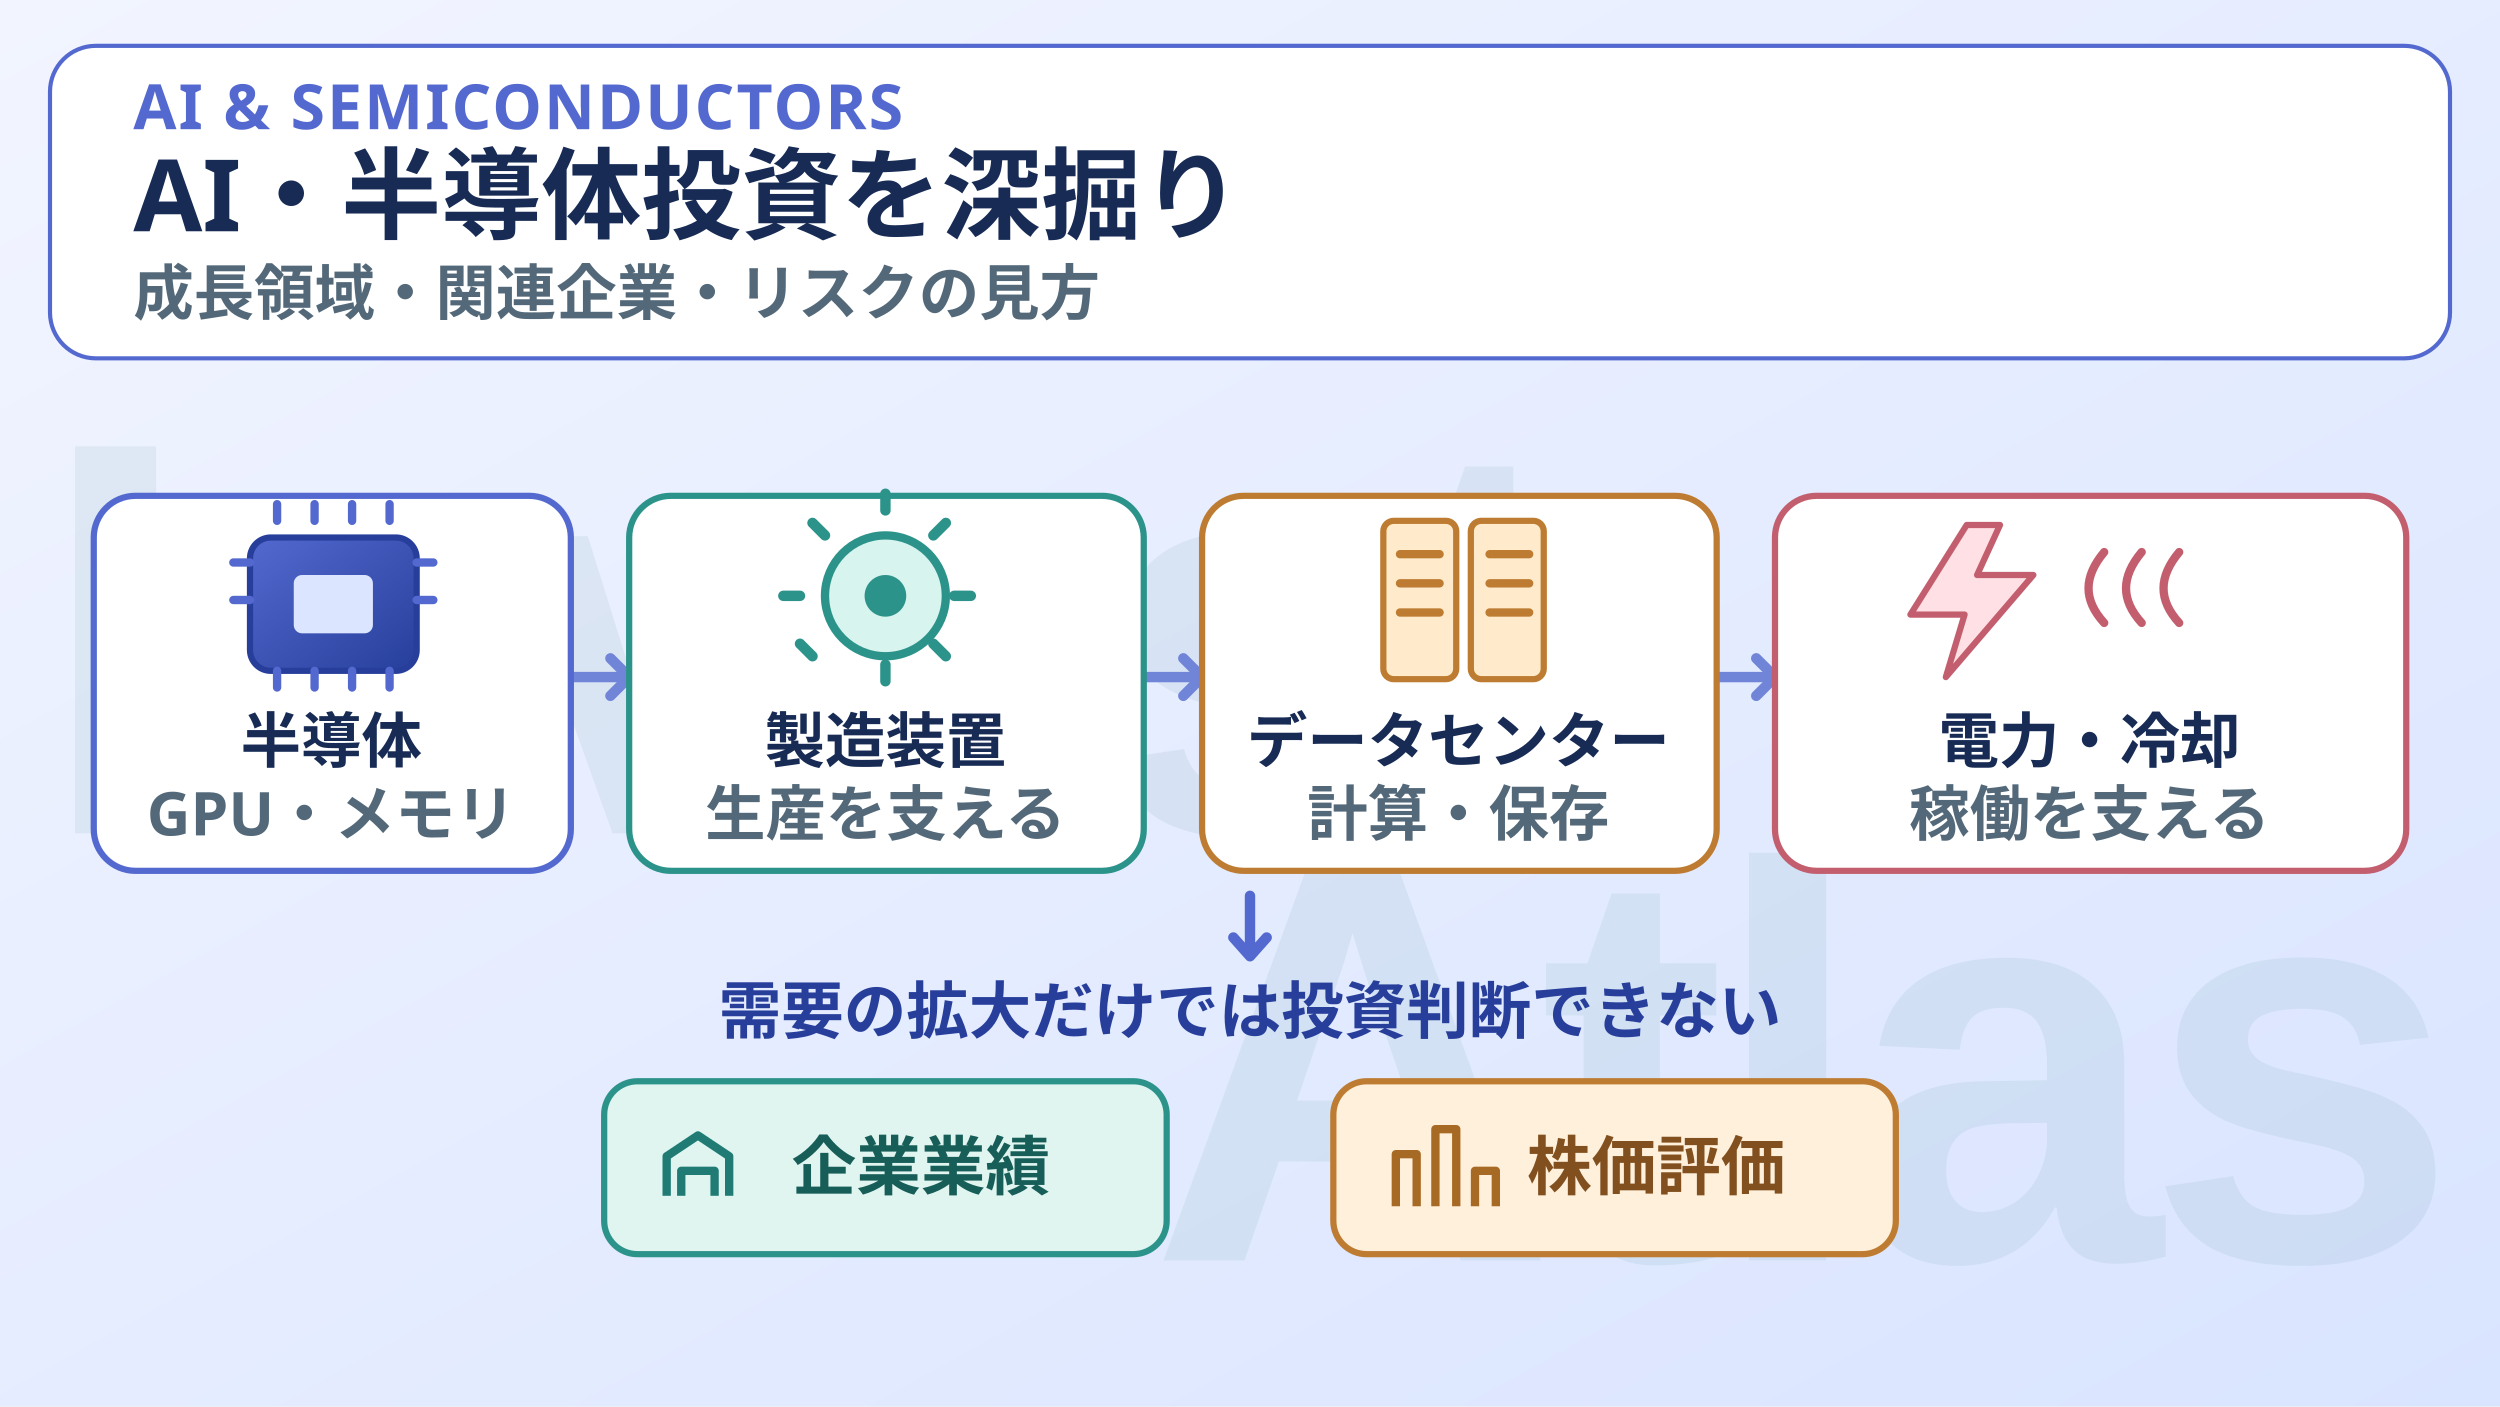
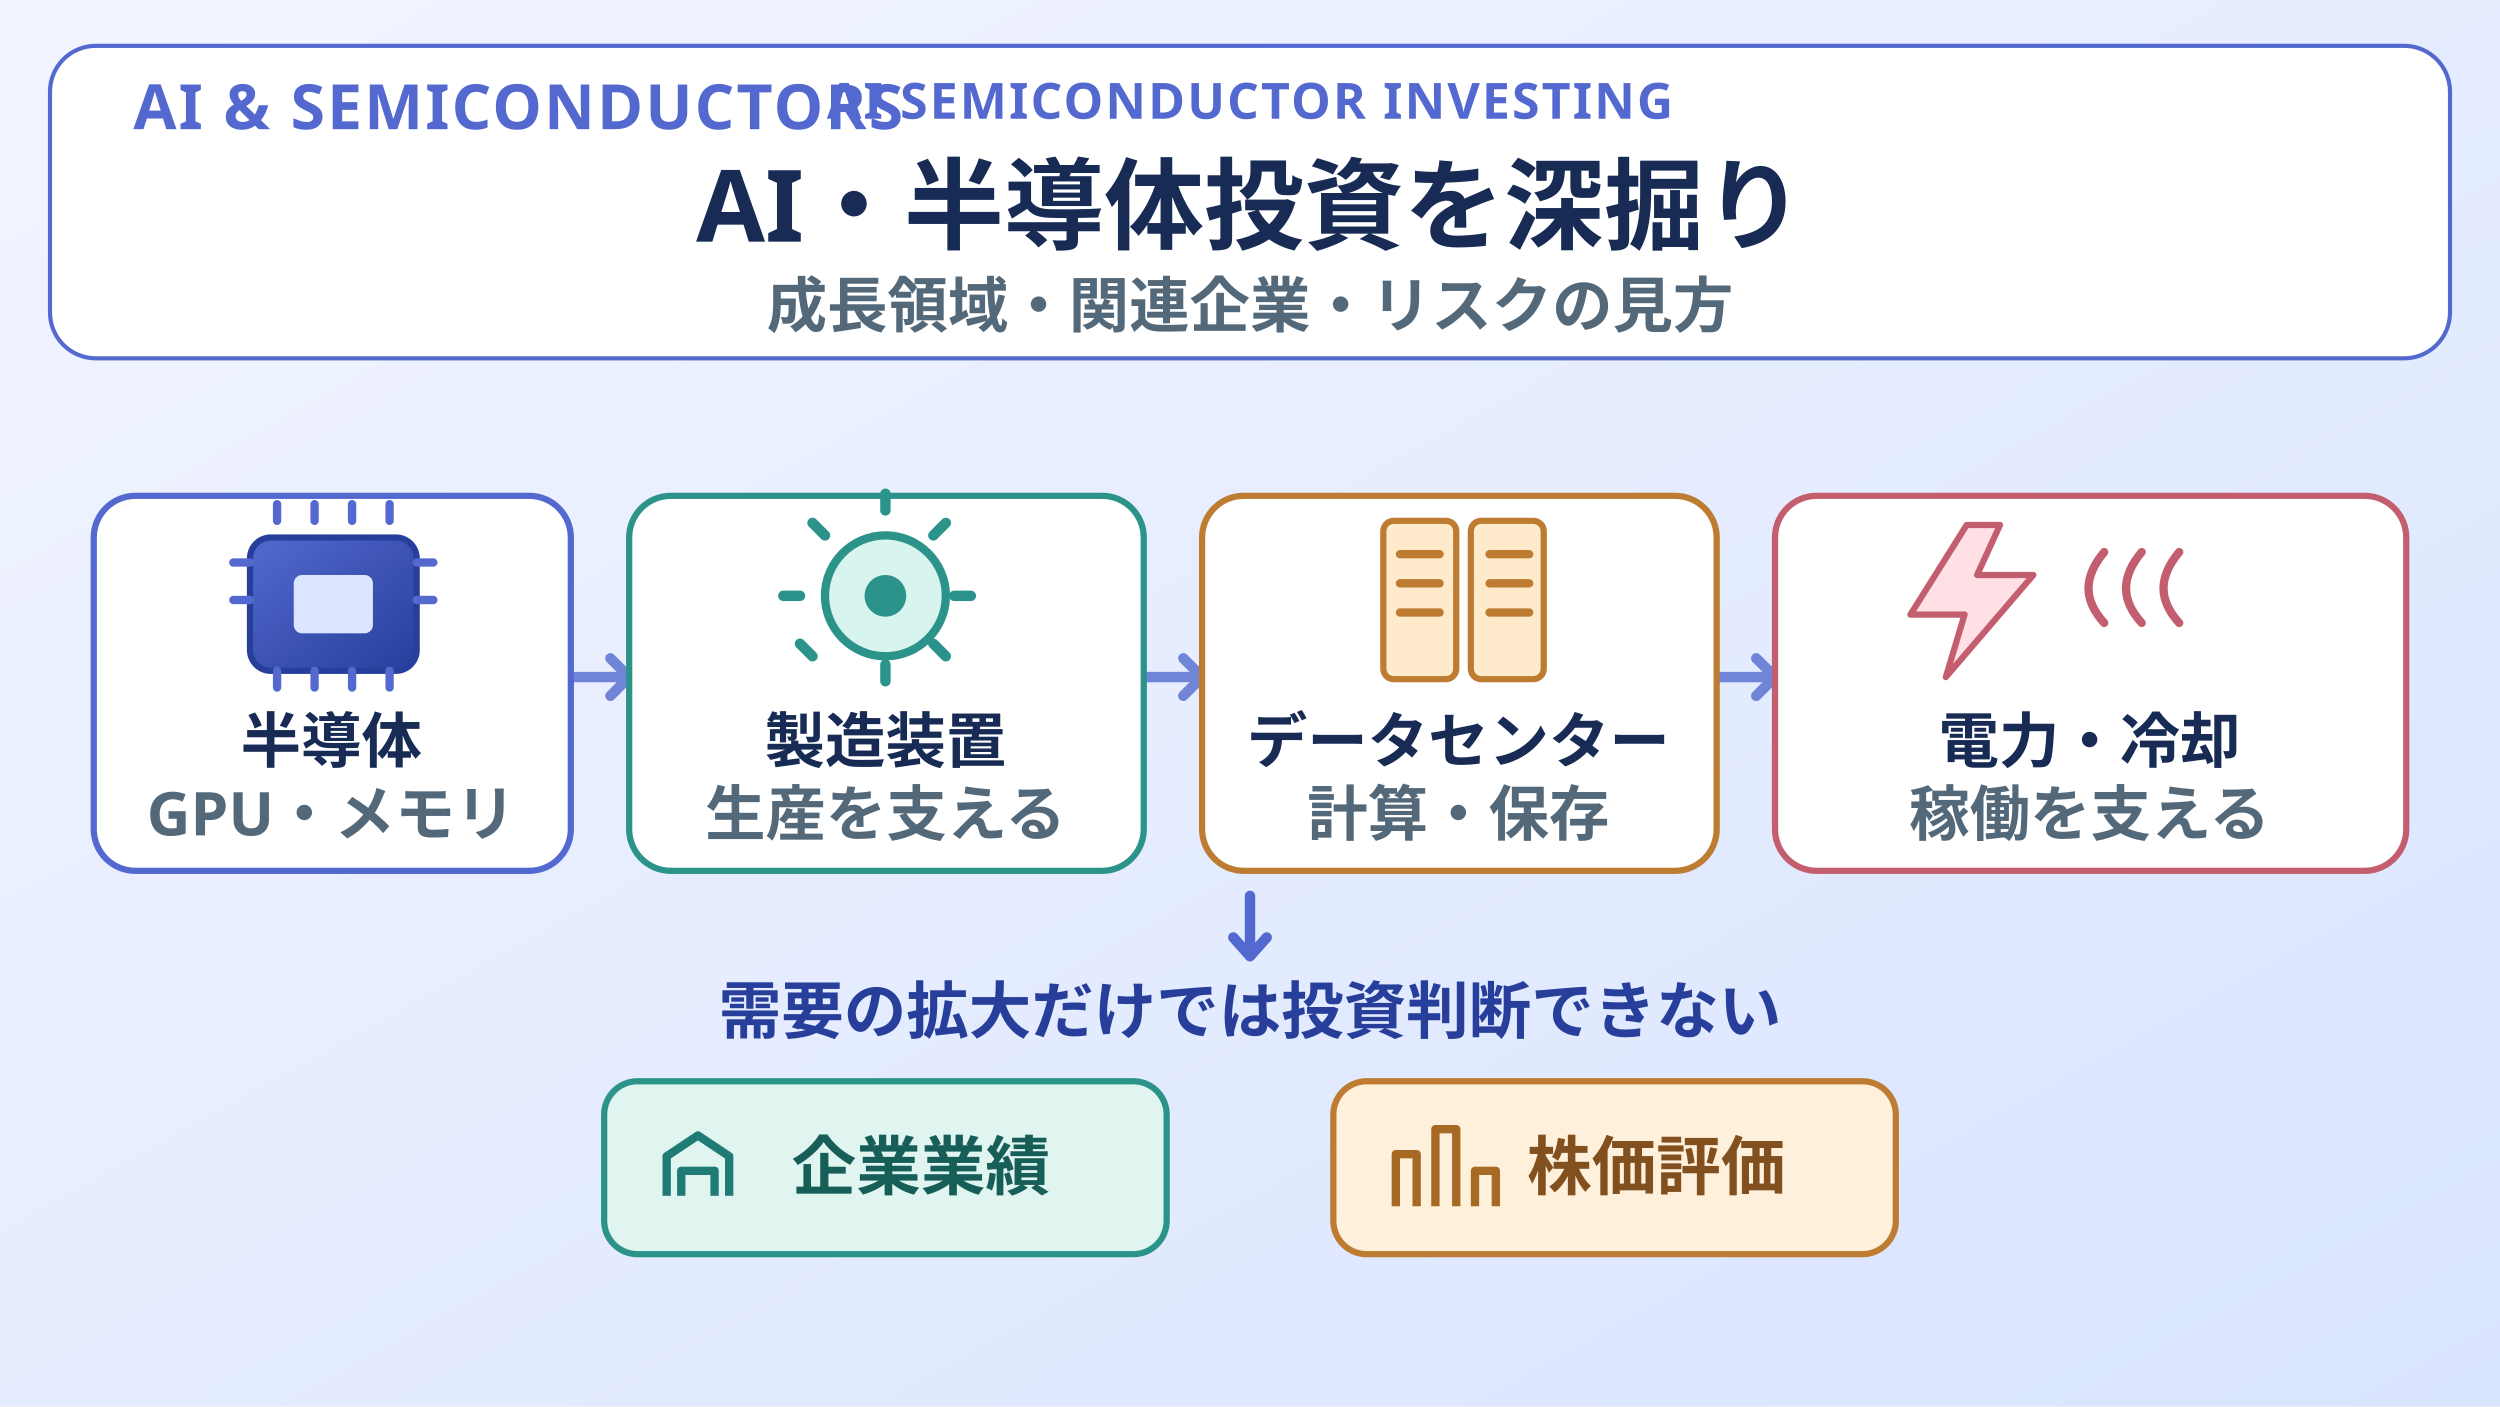
<svg xmlns="http://www.w3.org/2000/svg" width="1200" height="675" viewBox="0 0 1200 675" role="img" aria-label="AI・半導体投資を深掘り。AI需要が半導体、製造装置、データセンター、電力へ広がる流れと、企業業績・株価評価を確認する重要性を示す図解">
  <defs>
    <linearGradient id="bg" x1="0" y1="0" x2="1" y2="1">
      <stop stop-color="#f2f5ff" />
      <stop offset="1" stop-color="#d9e4ff" />
    </linearGradient>
    <linearGradient id="chip" x1="0" y1="0" x2="1" y2="1">
      <stop stop-color="#5369cf" />
      <stop offset="1" stop-color="#273f9b" />
    </linearGradient>
  </defs>
  <rect width="1200" height="675" fill="url(#bg)" />
-   <g id="invest-atlas-watermark" font-family="Arial, Helvetica, sans-serif" font-weight="800" font-size="270" letter-spacing="-8" fill="#176d65" opacity="0.075">
-     <text x="18" y="400">Invest</text>
-     <text x="1180" y="605" text-anchor="end">Atlas</text>
-   </g>
  <rect x="24" y="22" width="1152" height="150" rx="22" fill="#fff" stroke="#5369cf" stroke-width="2" />
+   <text x="600" y="57" text-anchor="middle" font-family="sans-serif" font-size="24" font-weight="800" letter-spacing="1" fill="#5369cf">AI SEMICONDUCTOR INVESTING</text>
+   <text x="600" y="116" text-anchor="middle" font-family="sans-serif" font-size="48" font-weight="800" fill="#172b55">AI・半導体投資を深掘り</text>
+   <text x="600" y="157" text-anchor="middle" font-family="sans-serif" font-size="29" font-weight="650" fill="#536879">成長領域・関連企業・リスクの見方</text>
  <text x="64" y="62" font-family="sans-serif" font-size="30" font-weight="800" letter-spacing="1" fill="#5369cf">AI &amp; SEMICONDUCTORS</text>
-   <text x="64" y="111" font-family="sans-serif" font-size="48" font-weight="800" fill="#172b55">AI・半導体投資を深掘り</text>
-   <text x="64" y="151" font-family="sans-serif" font-size="29" font-weight="650" fill="#536879">成長領域・関連企業・リスクの見方</text>
  <g stroke="#7084d8" stroke-width="5" fill="none" stroke-linecap="round" stroke-linejoin="round">
    <path d="M274 325H302" />
    <path d="M293 316l9 9-9 9" />
    <path d="M549 325H577" />
    <path d="M568 316l9 9-9 9" />
    <path d="M824 325H852" />
    <path d="M843 316l9 9-9 9" />
  </g>
  <g>
    <rect x="45" y="238" width="229" height="180" rx="20" fill="#fff" stroke="#5369cf" stroke-width="3" />
    <rect x="120" y="258" width="80" height="64" rx="10" fill="url(#chip)" stroke="#273f9b" stroke-width="3" />
    <rect x="141" y="276" width="38" height="28" rx="4" fill="#dce5ff" />
    <g stroke="#5369cf" stroke-width="4" stroke-linecap="round">
      <path d="M133 250v-8m18 8v-8m18 8v-8m18 8v-8M133 322v8m18-8v8m18-8v8m18-8v8M112 270h8m-8 18h8m80-18h8m-8 18h8" />
    </g>
    <text x="159" y="366" font-family="sans-serif" font-size="29" font-weight="800" text-anchor="middle" fill="#172b55">半導体</text>
    <text x="159" y="401" font-family="sans-serif" font-size="29" font-weight="650" text-anchor="middle" fill="#536879">GPU・メモリ</text>
  </g>
  <g>
    <rect x="302" y="238" width="247" height="180" rx="20" fill="#fff" stroke="#2c938b" stroke-width="3" />
    <circle cx="425" cy="286" r="29" fill="#d8f4ee" stroke="#2c938b" stroke-width="4" />
    <circle cx="425" cy="286" r="10" fill="#2c938b" />
    <g stroke="#2c938b" stroke-width="5" stroke-linecap="round">
      <path d="M425 245v-8m0 90v-8m-41-33h-8m90 0h-8m-62-29-6-6m64 64-6-6m0-52 6-6m-64 64-6-6" />
    </g>
    <text x="425" y="366" font-family="sans-serif" font-size="29" font-weight="800" text-anchor="middle" fill="#172b55">製造装置</text>
    <text x="425" y="401" font-family="sans-serif" font-size="29" font-weight="650" text-anchor="middle" fill="#536879">生産を支える</text>
  </g>
  <g>
    <rect x="577" y="238" width="247" height="180" rx="20" fill="#fff" stroke="#bd7c32" stroke-width="3" />
    <g fill="#ffebcb" stroke="#bd7c32" stroke-width="3">
      <rect x="664" y="250" width="35" height="76" rx="5" />
      <rect x="706" y="250" width="35" height="76" rx="5" />
    </g>
    <g stroke="#bd7c32" stroke-width="4" stroke-linecap="round">
      <path d="M672 266h19m-19 14h19m-19 14h19m24-28h19m-19 14h19m-19 14h19" />
    </g>
    <text x="700" y="366" font-family="sans-serif" font-size="29" font-weight="800" text-anchor="middle" fill="#172b55">データセンター</text>
    <text x="700" y="401" font-family="sans-serif" font-size="29" font-weight="650" text-anchor="middle" fill="#536879">計算・保存</text>
  </g>
  <g>
    <rect x="852" y="238" width="303" height="180" rx="20" fill="#fff" stroke="#c35e6e" stroke-width="3" />
    <path d="M944 252l-27 43h26l-9 30 42-49h-27l11-24z" fill="#ffe0e4" stroke="#c35e6e" stroke-width="3" stroke-linejoin="round" />
    <path d="M1010 265c-10 12-10 23 0 34m18-34c-10 12-10 23 0 34m18-34c-10 12-10 23 0 34" fill="none" stroke="#c35e6e" stroke-width="4" stroke-linecap="round" />
    <text x="1003" y="366" font-family="sans-serif" font-size="29" font-weight="800" text-anchor="middle" fill="#172b55">電力・冷却</text>
    <text x="1003" y="401" font-family="sans-serif" font-size="29" font-weight="650" text-anchor="middle" fill="#536879">稼働を支える</text>
  </g>
  <path d="M600 430v29m-8-9 8 9 8-9" stroke="#5369cf" stroke-width="5" fill="none" stroke-linecap="round" stroke-linejoin="round" />
  <text x="600" y="496" font-family="sans-serif" font-size="30" font-weight="800" text-anchor="middle" fill="#273f9b">需要の拡大だけでは投資判断できない</text>
  <g>
    <rect x="290" y="519" width="270" height="83" rx="16" fill="#e0f5f0" stroke="#2c938b" stroke-width="3" />
    <path d="M320 574v-19l15-10 15 10v19m-23 0v-12h16v12" fill="none" stroke="#217b75" stroke-width="4" stroke-linejoin="round" />
    <text x="442" y="571" font-family="sans-serif" font-size="31" font-weight="800" text-anchor="middle" fill="#175d58">企業業績</text>
    <rect x="640" y="519" width="270" height="83" rx="16" fill="#fff0dc" stroke="#bd7c32" stroke-width="3" />
    <path d="M670 579v-25h10v25m9 0v-37h10v37m9 0v-17h10v17" fill="none" stroke="#a76a24" stroke-width="4" stroke-linejoin="round" />
    <text x="795" y="571" font-family="sans-serif" font-size="31" font-weight="800" text-anchor="middle" fill="#81501e">株価評価</text>
  </g>
</svg>
